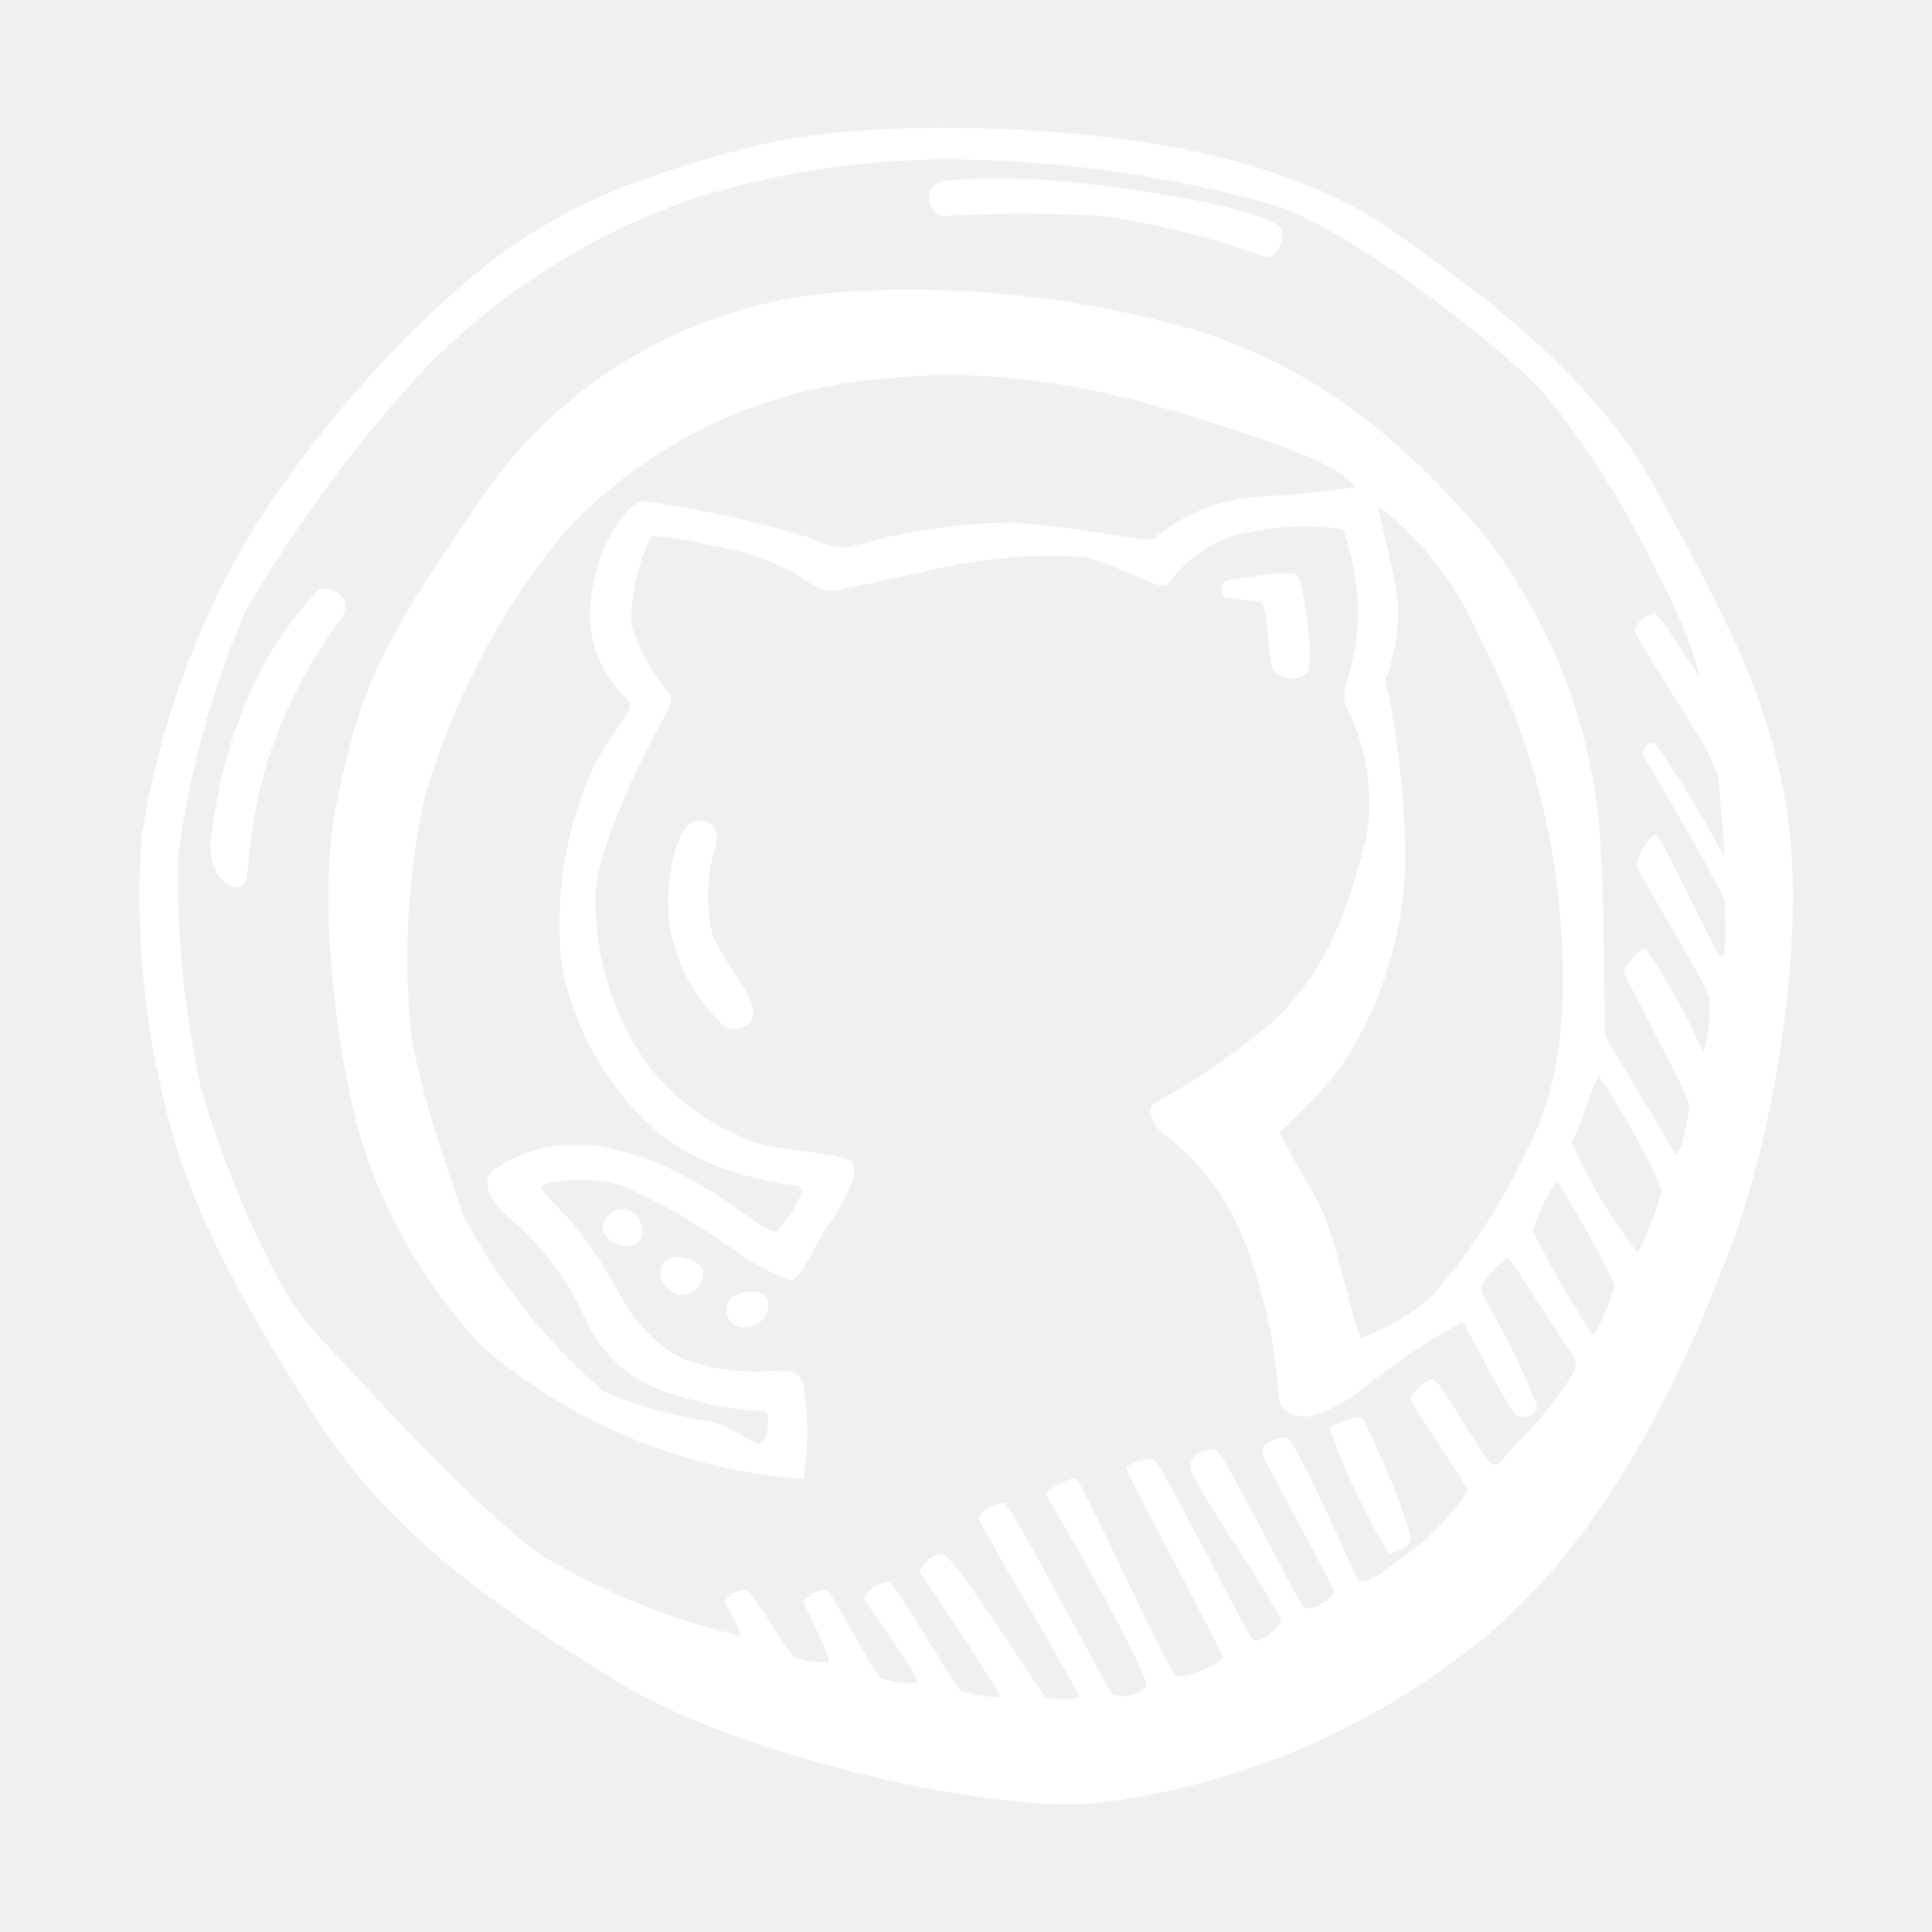
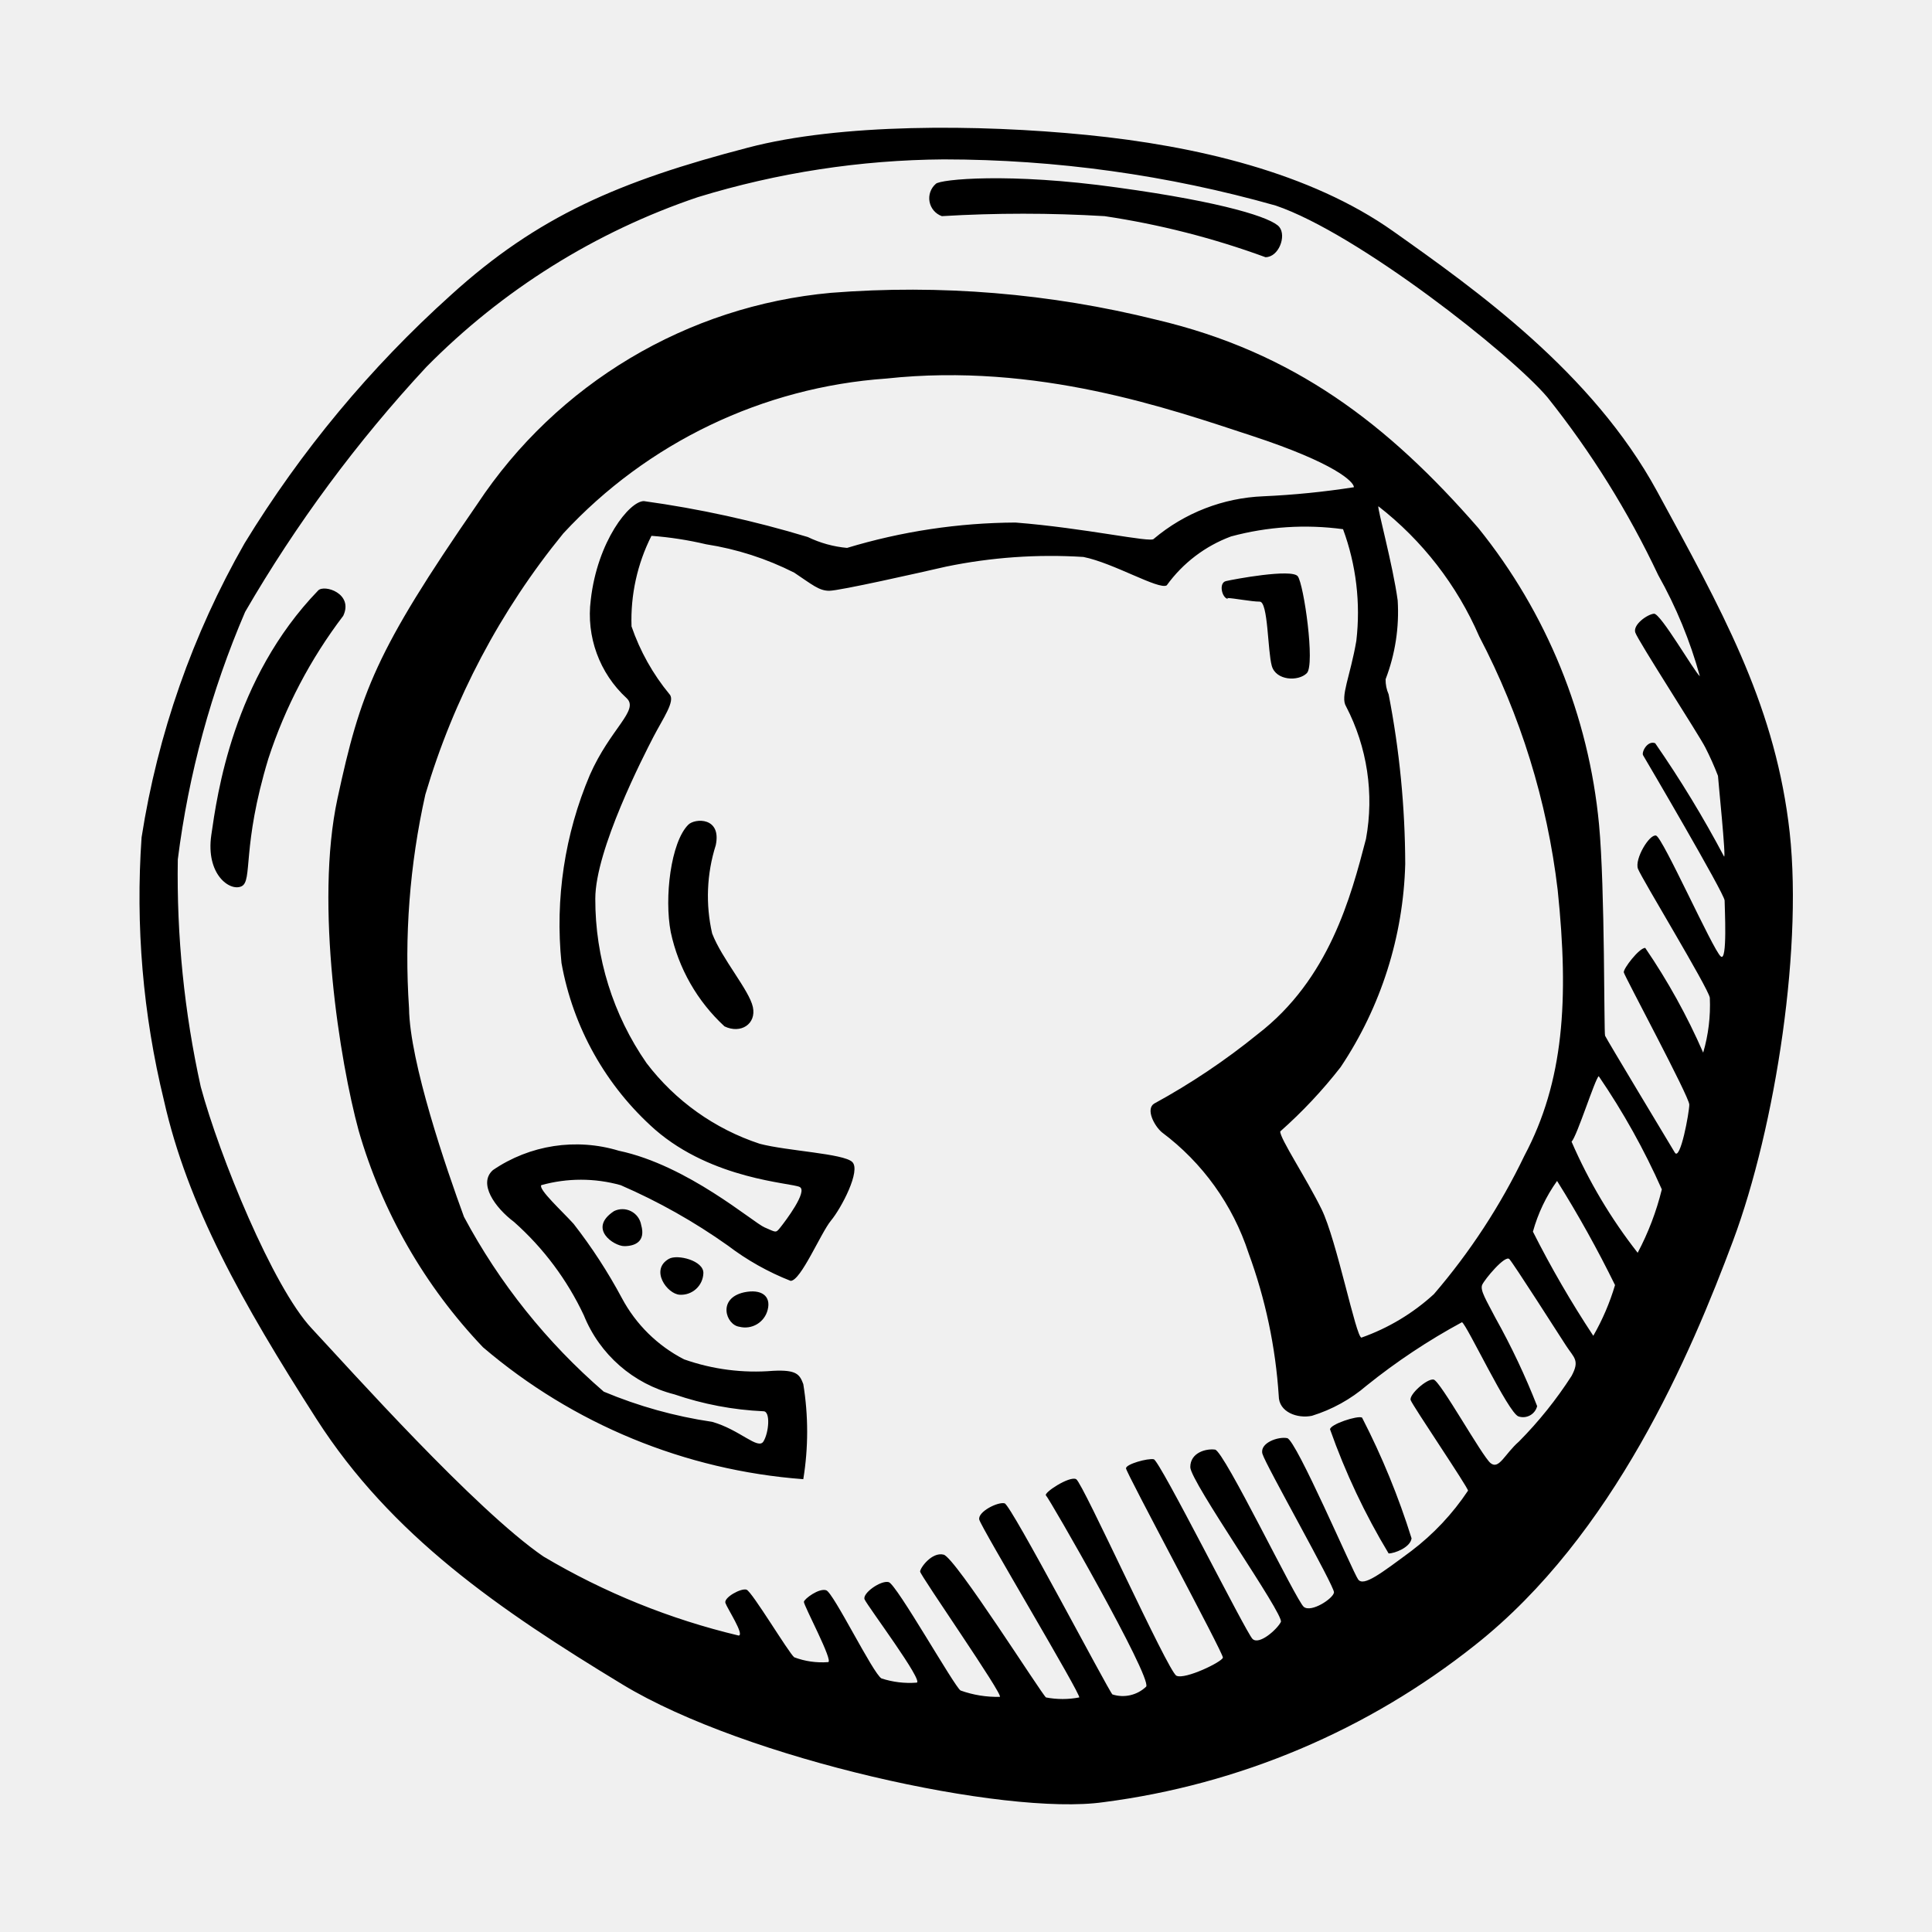
<svg xmlns="http://www.w3.org/2000/svg" viewBox="0 0 64 64">
-   <path d="m59.24 27.2c-.53-4-2.21-7-4.35-10.93s-6-6.67-8.74-8.61-6.53-2.83-10.15-3.19-8.18-.38-11.22.42c-4.26 1.11-6.97 2.27-9.85 4.89a37 37 0 0 0 -6.83 8.22 28.49 28.49 0 0 0 -3.41 9.74 28.38 28.38 0 0 0 .74 8.71c.78 3.47 2.57 6.68 5.05 10.55s6.05 6.32 10.14 8.8 12.68 4.36 15.93 3.9a24.9 24.9 0 0 0 12.32-5.21c4.59-3.63 7.14-9.64 8.54-13.39s2.37-9.92 1.83-13.9zm-6.46 17.05a34.19 34.19 0 0 1 -2-3.45 5.34 5.34 0 0 1 .8-1.68 38.23 38.23 0 0 1 1.92 3.45 7.88 7.88 0 0 1 -.72 1.68zm-6.78-21.25a1.18 1.18 0 0 1 -.1-.5 6.21 6.21 0 0 0 .4-2.61c-.16-1.18-.68-3.06-.64-3.12a11 11 0 0 1 3.34 4.31 24.27 24.27 0 0 1 2.6 8.4c.38 3.65.2 6.35-1.1 8.8a21 21 0 0 1 -3 4.59 7 7 0 0 1 -2.4 1.44c-.18 0-.82-3.23-1.32-4.25s-1.39-2.36-1.37-2.58a15.8 15.8 0 0 0 2-2.13 12.7 12.7 0 0 0 2.14-6.73 29.91 29.91 0 0 0 -.55-5.62zm8.25 18.5a16.81 16.81 0 0 1 -2.19-3.68c.18-.18.78-2.09.9-2.17a23.59 23.59 0 0 1 2.09 3.75 9.13 9.13 0 0 1 -.8 2.1zm2.75-9.82c-.26-.22-1.92-3.94-2.14-4s-.72.78-.6 1.1 2.32 3.93 2.38 4.27a5.57 5.57 0 0 1 -.22 1.82 21.13 21.13 0 0 0 -1.92-3.47c-.2 0-.73.69-.71.81s2.17 4.12 2.17 4.38-.3 1.89-.48 1.59-2.27-3.77-2.31-3.87 0-4.87-.2-7a18.4 18.4 0 0 0 -4-9.82c-3-3.45-6.12-5.83-10.67-6.9a33.66 33.66 0 0 0 -10.77-.89 15.76 15.76 0 0 0 -11.72 7c-3.37 4.88-3.87 6.23-4.63 9.75s.08 8.72.7 11a17.4 17.4 0 0 0 4.12 7.18 18.46 18.46 0 0 0 10.61 4.37 9.76 9.76 0 0 0 0-3.15c-.12-.32-.22-.48-1-.44a7.09 7.09 0 0 1 -2.95-.38 4.84 4.84 0 0 1 -2.06-2.03 17.22 17.22 0 0 0 -1.6-2.46c-.38-.42-1.17-1.14-1.07-1.28a4.89 4.89 0 0 1 2.63 0 19.63 19.63 0 0 1 3.55 2 8.66 8.66 0 0 0 2.08 1.17c.34 0 1-1.59 1.34-2s1-1.66.7-1.94-2.14-.36-3.06-.6a7.76 7.76 0 0 1 -3.75-2.67 9.5 9.5 0 0 1 -1.7-5.45c0-1.62 1.6-4.73 1.92-5.35s.74-1.2.54-1.42a7.2 7.2 0 0 1 -1.26-2.25 6.19 6.19 0 0 1 .66-3 11.62 11.62 0 0 1 1.81.28 9.79 9.79 0 0 1 2.92.94c.6.4.82.6 1.16.6s3-.6 3.87-.8a17.15 17.15 0 0 1 4.55-.32c1 .2 2.5 1.1 2.76.94a4.6 4.6 0 0 1 2.13-1.62 9.4 9.4 0 0 1 3.71-.24 8 8 0 0 1 .44 3.7c-.2 1.17-.54 1.85-.34 2.17a6.84 6.84 0 0 1 .66 4.39c-.5 1.92-1.22 4.65-3.59 6.47a22.7 22.7 0 0 1 -3.43 2.3c-.28.18 0 .73.26.95a8.15 8.15 0 0 1 2.87 4 16.88 16.88 0 0 1 1 4.73c0 .54.62.76 1.1.66a5.08 5.08 0 0 0 1.81-1 20.88 20.88 0 0 1 3.16-2.1c.16.08 1.53 3 1.87 3.12a.48.48 0 0 0 .62-.34 23.69 23.69 0 0 0 -1.38-2.92c-.3-.58-.52-.92-.44-1.1s.76-1 .9-.85 1.62 2.47 1.88 2.87.46.48.18 1a13.35 13.35 0 0 1 -1.74 2.17c-.48.42-.66.94-.94.72s-1.67-2.73-1.89-2.77-.82.5-.76.68 1.9 2.89 1.9 3a8.24 8.24 0 0 1 -1.88 2c-1 .74-1.58 1.19-1.76.94s-2.05-4.62-2.35-4.68-.92.16-.82.52 2.39 4.39 2.37 4.59-.75.68-1 .48-2.64-5.17-2.94-5.21-.82.1-.82.58 3.12 4.89 3 5.13-.72.78-.94.56-3.07-5.91-3.27-5.95-.92.16-.92.3 3.23 6.13 3.21 6.27-1.26.74-1.54.6-3.1-6.39-3.32-6.51-1.1.46-1 .54 3.5 6 3.32 6.33a1.12 1.12 0 0 1 -1.12.26c-.14-.14-3.35-6.27-3.57-6.33s-.9.28-.84.54 3.41 5.85 3.31 5.89a2.92 2.92 0 0 1 -1.1 0c-.14-.1-3-4.63-3.39-4.73s-.78.44-.78.56 2.78 4.11 2.64 4.15a3.58 3.58 0 0 1 -1.3-.21c-.2-.12-2.12-3.52-2.38-3.59s-.88.37-.8.57 2 2.76 1.72 2.76a3 3 0 0 1 -1.16-.14c-.28-.16-1.59-2.84-1.83-2.92s-.72.28-.74.38 1 2 .8 2a2.63 2.63 0 0 1 -1.12-.16c-.18-.14-1.4-2.18-1.58-2.24s-.76.26-.7.44.64 1.06.44 1.08a23.18 23.18 0 0 1 -6.47-2.62c-2.27-1.56-6.4-6.19-7.68-7.56s-3.05-5.7-3.67-8a32.46 32.46 0 0 1 -.76-7.53 30.41 30.41 0 0 1 2.23-8.2 45.38 45.38 0 0 1 6-8.11 22.93 22.93 0 0 1 9-5.63 28.48 28.48 0 0 1 8.14-1.25 40.5 40.5 0 0 1 11 1.53c2.71.92 7.78 4.91 9 6.35a29.92 29.92 0 0 1 3.67 5.89 14.91 14.91 0 0 1 1.38 3.35c-.18-.14-1.3-2.09-1.52-2.07s-.7.36-.62.62 2.12 3.41 2.32 3.81a9.72 9.72 0 0 1 .42.94c0 .08.28 2.81.2 2.67a36.8 36.8 0 0 0 -2.28-3.75c-.26-.1-.46.3-.4.4s2.7 4.59 2.7 4.81.1 2.07-.13 1.85zm-36.24-8.55c.42.4-.54 1-1.22 2.54a12.66 12.66 0 0 0 -.94 6.23 9.63 9.63 0 0 0 3.1 5.52c1.91 1.66 4.51 1.76 4.79 1.9s-.48 1.14-.64 1.34-.14.16-.52 0-2.55-2.06-4.83-2.54a4.88 4.88 0 0 0 -4.17.64c-.5.44.06 1.24.7 1.72a9.59 9.59 0 0 1 2.31 3.09 4.4 4.4 0 0 0 3 2.62 10.55 10.55 0 0 0 2.95.56c.24 0 .18.71 0 1s-.78-.39-1.7-.65a14.86 14.86 0 0 1 -3.59-1 20.27 20.27 0 0 1 -4.63-5.79c-.58-1.58-1.8-5.13-1.82-6.91a24.76 24.76 0 0 1 .54-7.08 24.78 24.78 0 0 1 4.57-8.65 16.11 16.11 0 0 1 10.7-5.13c5-.54 9.38 1 12.12 1.9s3.37 1.52 3.37 1.7a27.39 27.39 0 0 1 -3 .3 6 6 0 0 0 -3.63 1.41c-.08.14-2.28-.36-4.58-.54a19.61 19.61 0 0 0 -5.58.84 3.76 3.76 0 0 1 -1.3-.36 35.46 35.46 0 0 0 -5.43-1.19c-.48 0-1.54 1.33-1.76 3.27a3.77 3.77 0 0 0 1.19 3.26zm16.24-16.92c-3.57-.5-5.86-.27-6-.12a.63.63 0 0 0 .2 1.07 45.14 45.14 0 0 1 5.39 0 27.14 27.14 0 0 1 5.33 1.36c.44 0 .7-.7.46-1s-1.8-.82-5.38-1.31zm-26.46 13.35c-2.83 2.93-3.35 6.79-3.54 8.1s.62 1.88 1 1.7 0-1.3.89-4.23a16 16 0 0 1 2.48-4.73c.35-.74-.63-1.05-.83-.84zm13.05 11.36a5.57 5.57 0 0 1 .12-2.92c.2-.94-.69-.9-.91-.68-.58.58-.8 2.42-.58 3.56a5.93 5.93 0 0 0 1.78 3.12c.54.26 1.06-.08.94-.64s-1.03-1.6-1.35-2.44zm-3.25 9.2c-.88.58 0 1.16.34 1.16s.72-.14.56-.7a.63.63 0 0 0 -.9-.46zm1.82 1.58c-.64.36-.06 1.17.36 1.19a.74.74 0 0 0 .78-.71c.02-.42-.86-.64-1.14-.48zm2.49 1.11c-.9.2-.6 1.08-.16 1.14a.77.77 0 0 0 .94-.56c.12-.46-.21-.7-.78-.58zm16-23c.2 0 .8.12 1.08.12s.26 1.64.4 2.13.88.52 1.16.24-.1-2.95-.3-3.21-2.13.1-2.38.16-.13.57.07.59zm5.35 31.65c.2 0 .72-.2.76-.5a25.07 25.07 0 0 0 -1.64-4c-.14-.08-1.06.22-1.06.39a22.43 22.43 0 0 0 1.94 4.11z" fill="#fff" />
+   <path d="M59.24 27.2c-.53-4-2.21-7-4.35-10.93s-6-6.67-8.74-8.61S39.62 4.83 36 4.47s-8.18-.38-11.22.42C20.52 6 17.81 7.16 14.93 9.78A37 37 0 0 0 8.1 18a28.49 28.49 0 0 0-3.41 9.74 28.38 28.38 0 0 0 .74 8.71C6.21 39.92 8 43.13 10.48 47s6.05 6.32 10.14 8.8 12.68 4.36 15.93 3.9a24.9 24.9 0 0 0 12.32-5.21c4.59-3.63 7.14-9.64 8.54-13.39s2.37-9.92 1.83-13.9zm-6.46 17.05a34.19 34.19 0 0 1-2-3.45 5.34 5.34 0 0 1 .8-1.68 38.23 38.23 0 0 1 1.92 3.45 7.88 7.88 0 0 1-.72 1.68zM46 23a1.18 1.18 0 0 1-.1-.5 6.21 6.21 0 0 0 .4-2.61c-.16-1.18-.68-3.06-.64-3.12A11 11 0 0 1 49 21.08a24.27 24.27 0 0 1 2.6 8.4c.38 3.65.2 6.35-1.1 8.8a21 21 0 0 1-3 4.59 7 7 0 0 1-2.4 1.44c-.18 0-.82-3.23-1.32-4.25s-1.39-2.36-1.37-2.58a15.8 15.8 0 0 0 2-2.13 12.7 12.7 0 0 0 2.14-6.73A29.91 29.91 0 0 0 46 23zm8.25 18.5a16.81 16.81 0 0 1-2.19-3.68c.18-.18.78-2.09.9-2.17a23.59 23.59 0 0 1 2.09 3.75 9.13 9.13 0 0 1-.8 2.1zM57 31.68c-.26-.22-1.92-3.94-2.14-4s-.72.78-.6 1.1 2.32 3.93 2.38 4.27a5.57 5.57 0 0 1-.22 1.82 21.13 21.13 0 0 0-1.92-3.47c-.2 0-.73.69-.71.81s2.17 4.12 2.17 4.38-.3 1.89-.48 1.59-2.27-3.77-2.31-3.87 0-4.87-.2-7a18.4 18.4 0 0 0-4-9.82c-3-3.45-6.12-5.83-10.67-6.9a33.66 33.66 0 0 0-10.77-.89 15.76 15.76 0 0 0-11.72 7c-3.37 4.88-3.87 6.23-4.63 9.75s.08 8.72.7 11A17.4 17.4 0 0 0 16 44.63 18.46 18.46 0 0 0 26.61 49a9.76 9.76 0 0 0 0-3.15c-.12-.32-.22-.48-1-.44a7.09 7.09 0 0 1-2.95-.38A4.84 4.84 0 0 1 20.6 43a17.22 17.22 0 0 0-1.6-2.46c-.38-.42-1.17-1.14-1.07-1.28a4.89 4.89 0 0 1 2.63 0 19.63 19.63 0 0 1 3.55 2 8.66 8.66 0 0 0 2.08 1.17c.34 0 1-1.59 1.34-2s1-1.66.7-1.94-2.14-.36-3.06-.6a7.76 7.76 0 0 1-3.75-2.67 9.5 9.5 0 0 1-1.7-5.45c0-1.62 1.6-4.73 1.92-5.35s.74-1.2.54-1.42a7.2 7.2 0 0 1-1.26-2.25 6.19 6.19 0 0 1 .66-3 11.62 11.62 0 0 1 1.81.28 9.79 9.79 0 0 1 2.92.94c.6.4.82.6 1.16.6s3-.6 3.87-.8a17.15 17.15 0 0 1 4.55-.32c1 .2 2.5 1.1 2.76.94a4.6 4.6 0 0 1 2.13-1.62 9.4 9.4 0 0 1 3.71-.24 8 8 0 0 1 .44 3.7c-.2 1.17-.54 1.85-.34 2.17a6.84 6.84 0 0 1 .66 4.39c-.5 1.92-1.22 4.65-3.59 6.47a22.7 22.7 0 0 1-3.43 2.3c-.28.18 0 .73.26.95a8.15 8.15 0 0 1 2.87 4 16.88 16.88 0 0 1 1 4.73c0 .54.62.76 1.1.66a5.08 5.08 0 0 0 1.81-1 20.88 20.88 0 0 1 3.16-2.1c.16.08 1.53 3 1.87 3.12a.48.48 0 0 0 .62-.34 23.69 23.69 0 0 0-1.38-2.92c-.3-.58-.52-.92-.44-1.1s.76-1 .9-.85 1.62 2.47 1.88 2.87.46.48.18 1a13.35 13.35 0 0 1-1.74 2.17c-.48.42-.66.94-.94.72s-1.67-2.73-1.89-2.77-.82.5-.76.68 1.9 2.89 1.9 3a8.24 8.24 0 0 1-1.88 2c-1 .74-1.58 1.19-1.76.94s-2.05-4.62-2.35-4.68-.92.16-.82.52 2.39 4.39 2.37 4.59-.75.68-1 .48-2.64-5.17-2.94-5.21-.82.1-.82.58 3.12 4.89 3 5.13-.72.78-.94.56-3.07-5.91-3.27-5.95-.92.16-.92.3 3.23 6.13 3.21 6.27-1.26.74-1.54.6-3.1-6.39-3.32-6.51-1.1.46-1 .54 3.5 6 3.32 6.33a1.12 1.12 0 0 1-1.12.26c-.14-.14-3.35-6.27-3.57-6.33s-.9.28-.84.54 3.41 5.85 3.31 5.89a2.92 2.92 0 0 1-1.1 0c-.14-.1-3-4.63-3.39-4.73s-.78.44-.78.56 2.78 4.11 2.64 4.15a3.58 3.58 0 0 1-1.3-.21c-.2-.12-2.12-3.52-2.38-3.59s-.88.37-.8.57 2 2.76 1.72 2.76a3 3 0 0 1-1.16-.14c-.28-.16-1.59-2.84-1.83-2.92s-.72.28-.74.38 1 2 .8 2a2.63 2.63 0 0 1-1.12-.16c-.18-.14-1.4-2.18-1.58-2.24s-.76.26-.7.44.64 1.06.44 1.08A23.18 23.18 0 0 1 18 51.56C15.73 50 11.6 45.37 10.32 44s-3.05-5.7-3.67-8a32.46 32.46 0 0 1-.76-7.53 30.41 30.41 0 0 1 2.23-8.2 45.38 45.38 0 0 1 6-8.11 22.93 22.93 0 0 1 9-5.63 28.48 28.48 0 0 1 8.14-1.25 40.5 40.5 0 0 1 11 1.53c2.71.92 7.78 4.91 9 6.35a29.92 29.92 0 0 1 3.67 5.89 14.91 14.91 0 0 1 1.38 3.35c-.18-.14-1.3-2.09-1.52-2.07s-.7.36-.62.62 2.12 3.41 2.32 3.81a9.72 9.72 0 0 1 .42.94c0 .08.28 2.81.2 2.67a36.8 36.8 0 0 0-2.28-3.75c-.26-.1-.46.3-.4.4s2.7 4.59 2.7 4.81.1 2.07-.13 1.85zm-36.24-8.55c.42.4-.54 1-1.22 2.54a12.66 12.66 0 0 0-.94 6.23 9.63 9.63 0 0 0 3.1 5.52c1.91 1.66 4.51 1.76 4.79 1.9s-.48 1.14-.64 1.34-.14.16-.52 0-2.55-2.06-4.83-2.54a4.88 4.88 0 0 0-4.17.64c-.5.44.06 1.24.7 1.72a9.59 9.59 0 0 1 2.31 3.09 4.4 4.4 0 0 0 3 2.62 10.55 10.55 0 0 0 2.95.56c.24 0 .18.71 0 1s-.78-.39-1.7-.65a14.86 14.86 0 0 1-3.59-1 20.27 20.27 0 0 1-4.63-5.79c-.58-1.58-1.8-5.13-1.82-6.91a24.76 24.76 0 0 1 .54-7.08 24.78 24.78 0 0 1 4.57-8.65 16.11 16.11 0 0 1 10.7-5.13c5-.54 9.38 1 12.12 1.9s3.37 1.52 3.37 1.7a27.39 27.39 0 0 1-3 .3 6 6 0 0 0-3.63 1.41c-.08.14-2.28-.36-4.58-.54a19.61 19.61 0 0 0-5.58.84 3.76 3.76 0 0 1-1.3-.36 35.46 35.46 0 0 0-5.43-1.19c-.48 0-1.54 1.33-1.76 3.27a3.77 3.77 0 0 0 1.19 3.26zM37 6.21c-3.57-.5-5.86-.27-6-.12a.63.63 0 0 0 .2 1.07 45.14 45.14 0 0 1 5.39 0 27.14 27.14 0 0 1 5.33 1.36c.44 0 .7-.7.46-1S40.58 6.7 37 6.21zM10.54 19.56c-2.83 2.93-3.35 6.79-3.54 8.1s.62 1.88 1 1.7 0-1.3.89-4.23a16 16 0 0 1 2.48-4.73c.35-.74-.63-1.05-.83-.84zm13.05 11.36a5.57 5.57 0 0 1 .12-2.92c.2-.94-.69-.9-.91-.68-.58.58-.8 2.42-.58 3.56A5.93 5.93 0 0 0 24 34c.54.26 1.06-.08.94-.64s-1.03-1.6-1.35-2.44zm-3.25 9.2c-.88.58 0 1.16.34 1.16s.72-.14.56-.7a.63.63 0 0 0-.9-.46zm1.82 1.58c-.64.36-.06 1.17.36 1.19a.74.74 0 0 0 .78-.71c.02-.42-.86-.64-1.14-.48zm2.49 1.11c-.9.2-.6 1.08-.16 1.14a.77.77 0 0 0 .94-.56c.12-.46-.21-.7-.78-.58zm16-23c.2 0 .8.12 1.08.12s.26 1.64.4 2.13.88.52 1.16.24-.1-2.95-.3-3.21-2.13.1-2.38.16-.13.57.07.59zM46 51.46c.2 0 .72-.2.76-.5a25.07 25.07 0 0 0-1.64-4c-.14-.08-1.06.22-1.06.39A22.43 22.43 0 0 0 46 51.46z" />
</svg>
